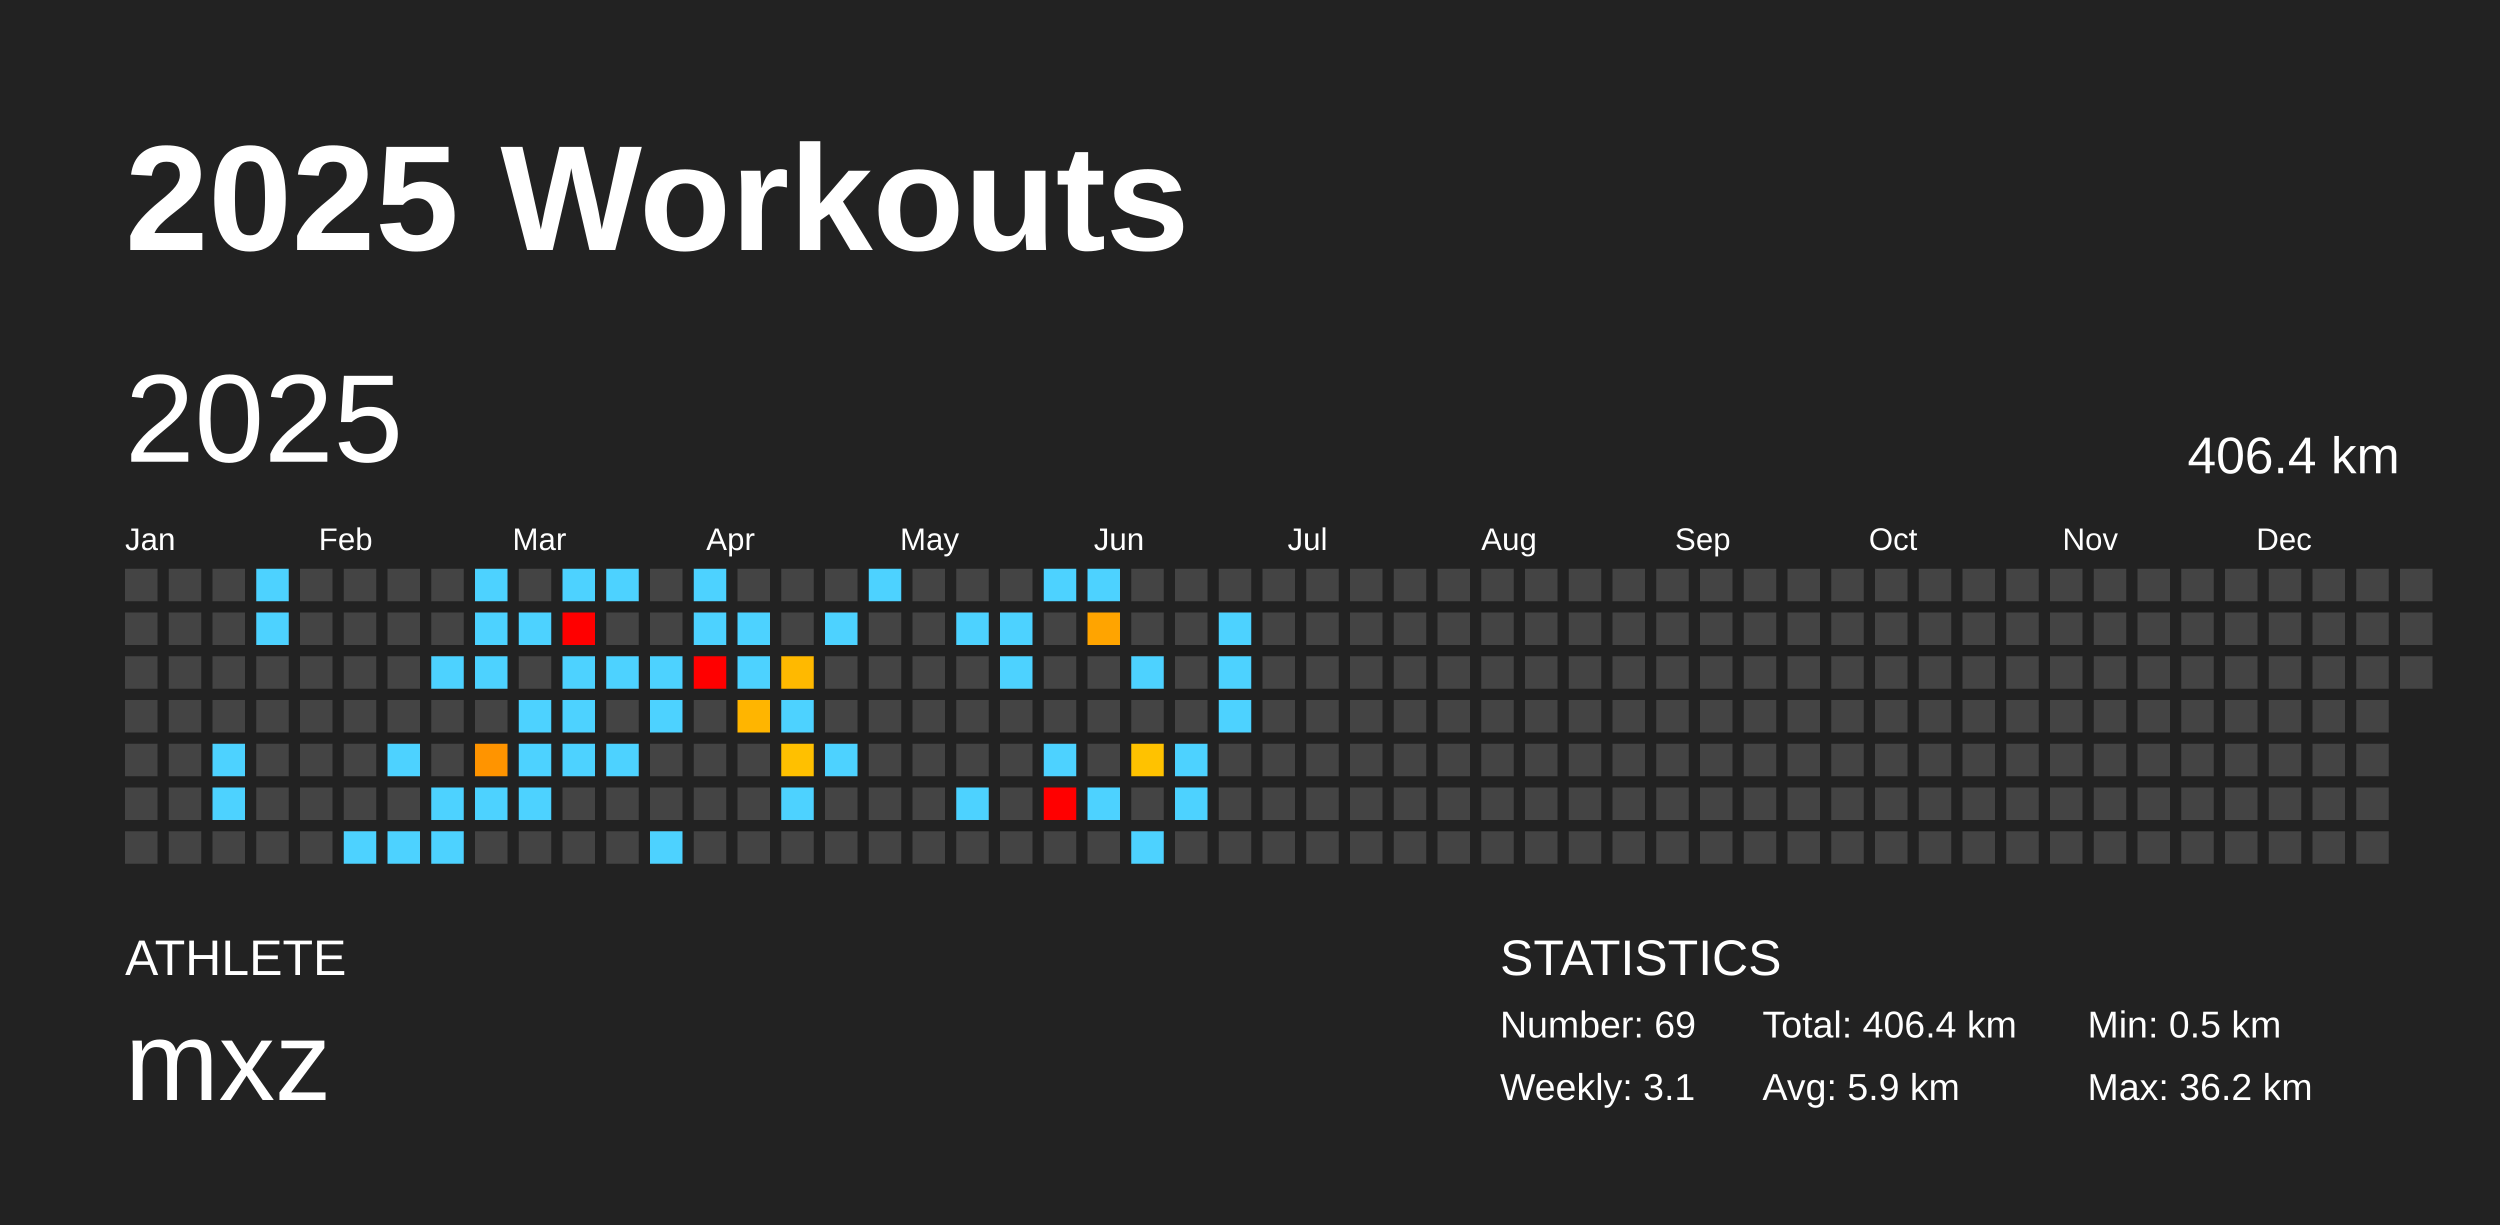
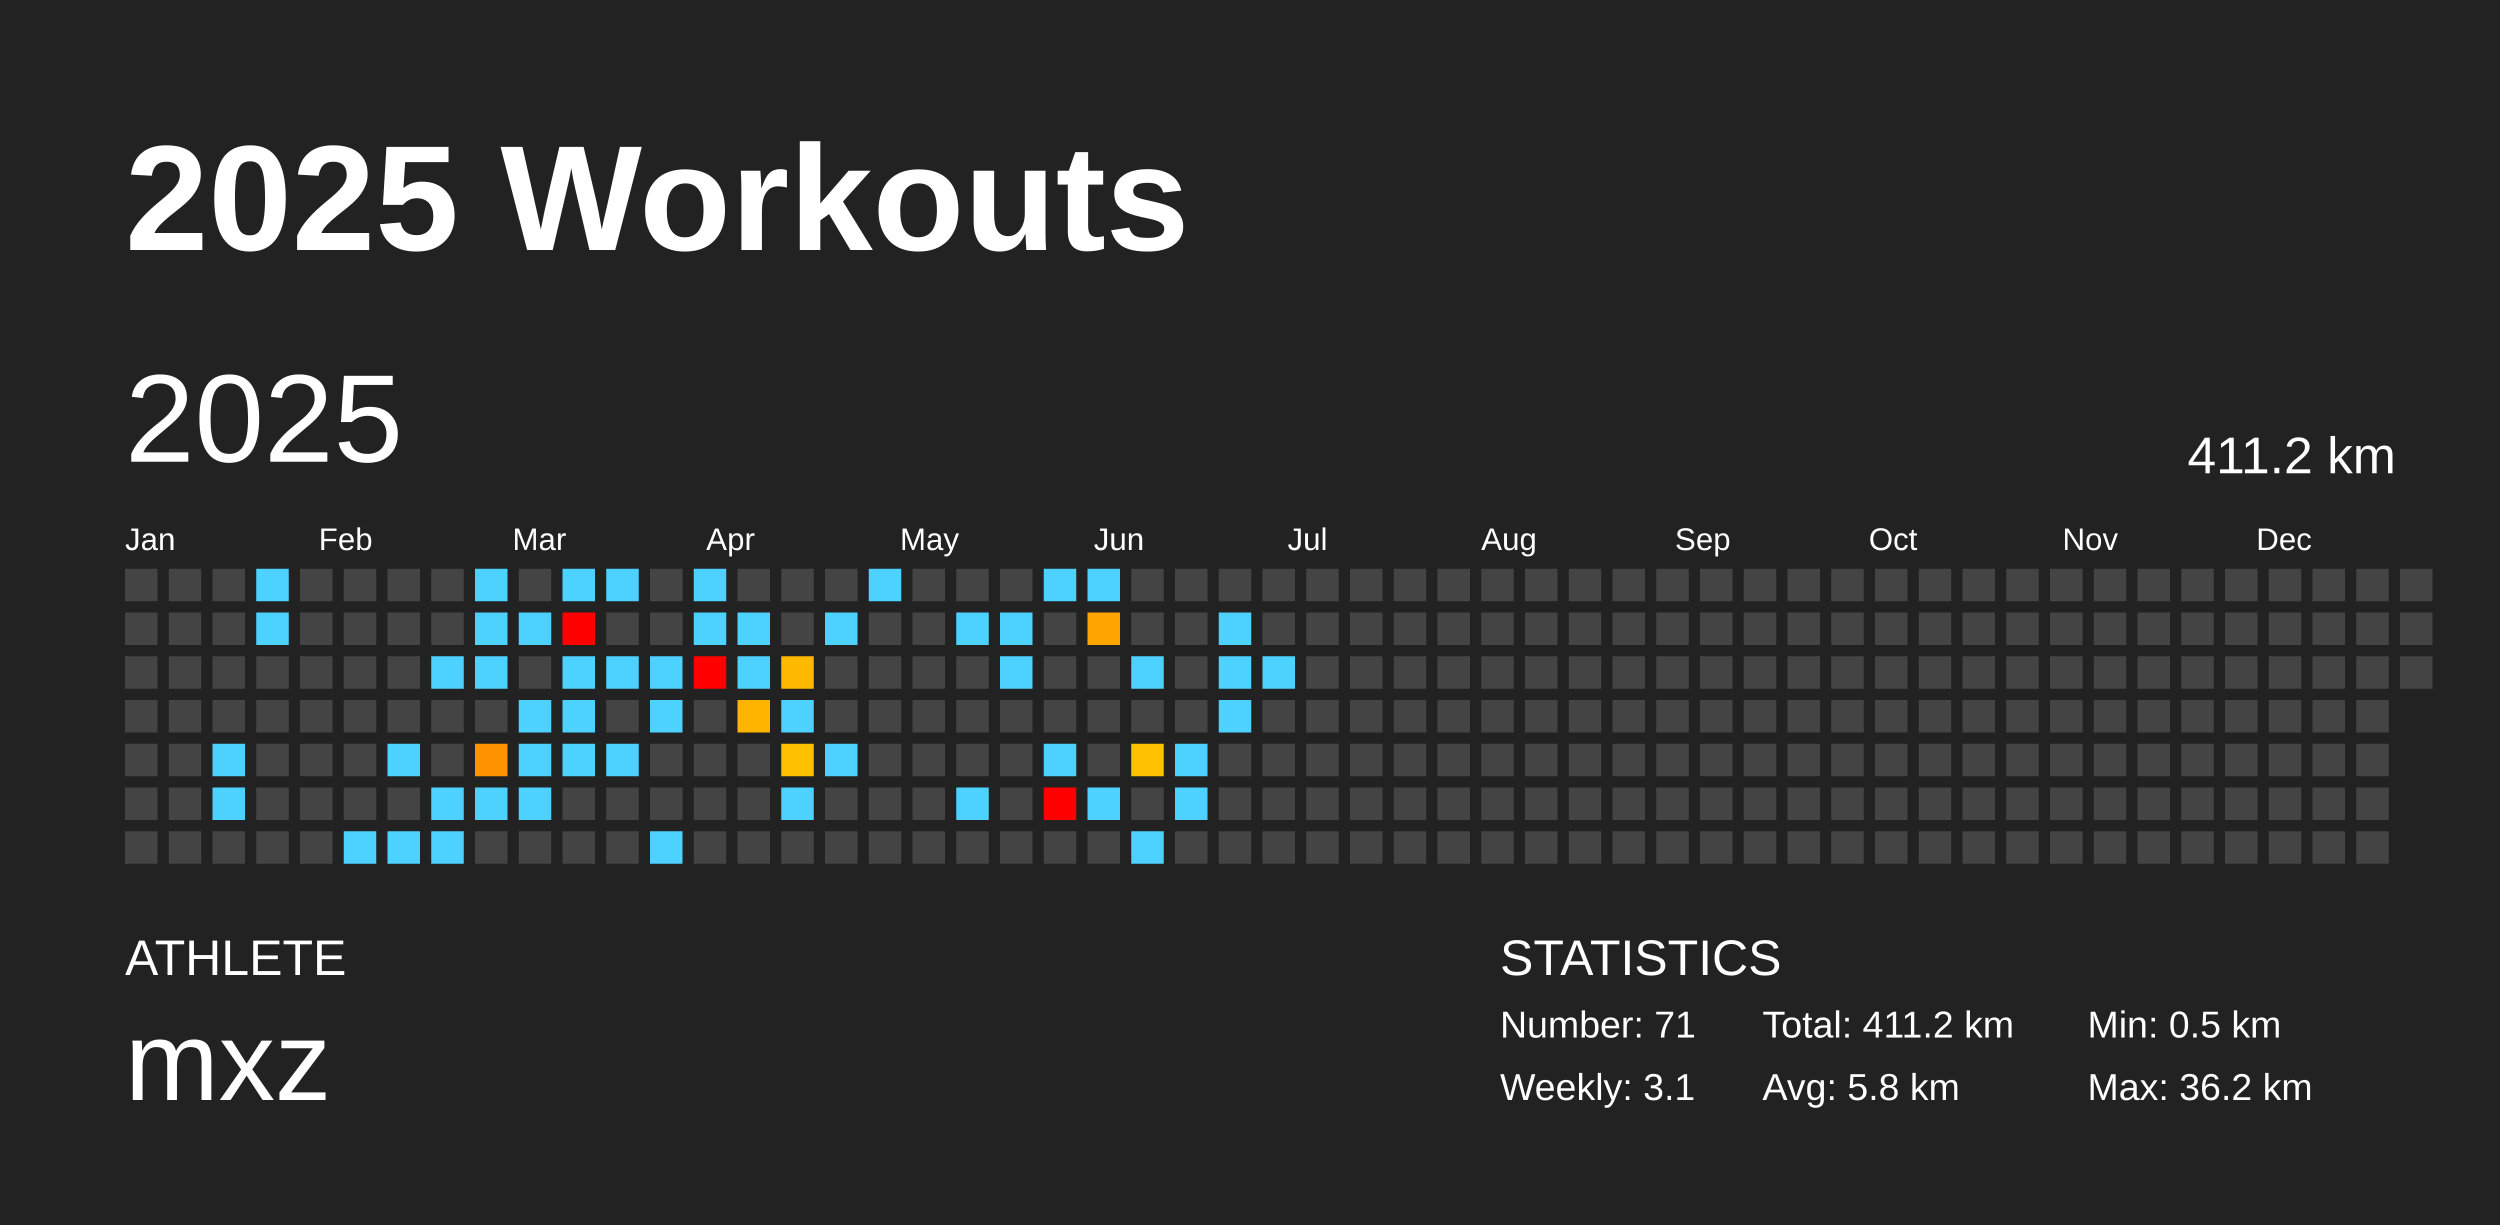
<svg xmlns="http://www.w3.org/2000/svg" baseProfile="full" height="98mm" version="1.1" viewBox="0,0,200,98" width="200mm">
  <defs />
  <rect fill="#222222" height="98" width="200" x="0" y="0" />
  <text fill="#FFFFFF" style="font-size:12px; font-family:Arial; font-weight:bold;" x="10" y="20">2025 Workouts</text>
  <text fill="#FFFFFF" style="font-size:4px; font-family:Arial" x="10" y="78">ATHLETE</text>
  <text fill="#FFFFFF" style="font-size:9px; font-family:Arial" x="10" y="88">mxz</text>
  <text fill="#FFFFFF" style="font-size:4px; font-family:Arial" x="120" y="78">STATISTICS</text>
-   <text fill="#FFFFFF" style="font-size:3px; font-family:Arial" x="120" y="83">Number: 69</text>
+   <text fill="#FFFFFF" style="font-size:3px; font-family:Arial" x="120" y="83">Number: 71</text>
  <text fill="#FFFFFF" style="font-size:3px; font-family:Arial" x="120" y="88">Weekly: 3.1</text>
-   <text fill="#FFFFFF" style="font-size:3px; font-family:Arial" x="141" y="83">Total: 406.4 km</text>
-   <text fill="#FFFFFF" style="font-size:3px; font-family:Arial" x="141" y="88">Avg: 5.9 km</text>
+   <text fill="#FFFFFF" style="font-size:3px; font-family:Arial" x="141" y="83">Total: 411.2 km</text>
+   <text fill="#FFFFFF" style="font-size:3px; font-family:Arial" x="141" y="88">Avg: 5.8 km</text>
  <text fill="#FFFFFF" style="font-size:3px; font-family:Arial" x="167" y="83">Min: 0.5 km</text>
  <text fill="#FFFFFF" style="font-size:3px; font-family:Arial" x="167" y="88">Max: 36.2 km</text>
  <text dominant-baseline="hanging" fill="#FFFFFF" style="font-size:10.0px; font-family:Arial;" x="10" y="30">2025</text>
-   <text dominant-baseline="hanging" fill="#FFFFFF" style="font-size:4.125px; font-family:Arial;" x="175" y="35">406.4 km</text>
+   <text dominant-baseline="hanging" fill="#FFFFFF" style="font-size:4.125px; font-family:Arial;" x="175" y="35">411.2 km</text>
  <text fill="#FFFFFF" style="font-size:2.5px; font-family:Arial" x="10.0" y="44">Jan</text>
  <text fill="#FFFFFF" style="font-size:2.5px; font-family:Arial" x="25.5" y="44">Feb</text>
  <text fill="#FFFFFF" style="font-size:2.5px; font-family:Arial" x="41.0" y="44">Mar</text>
  <text fill="#FFFFFF" style="font-size:2.5px; font-family:Arial" x="56.5" y="44">Apr</text>
  <text fill="#FFFFFF" style="font-size:2.5px; font-family:Arial" x="72.0" y="44">May</text>
  <text fill="#FFFFFF" style="font-size:2.5px; font-family:Arial" x="87.5" y="44">Jun</text>
  <text fill="#FFFFFF" style="font-size:2.5px; font-family:Arial" x="103.0" y="44">Jul</text>
  <text fill="#FFFFFF" style="font-size:2.5px; font-family:Arial" x="118.5" y="44">Aug</text>
  <text fill="#FFFFFF" style="font-size:2.5px; font-family:Arial" x="134.0" y="44">Sep</text>
  <text fill="#FFFFFF" style="font-size:2.5px; font-family:Arial" x="149.5" y="44">Oct</text>
  <text fill="#FFFFFF" style="font-size:2.5px; font-family:Arial" x="165.0" y="44">Nov</text>
  <text fill="#FFFFFF" style="font-size:2.5px; font-family:Arial" x="180.5" y="44">Dec</text>
  <rect fill="#444444" height="2.6" width="2.6" x="10.0" y="45.5" />
  <rect fill="#444444" height="2.6" width="2.6" x="10.0" y="49.0" />
  <rect fill="#444444" height="2.6" width="2.6" x="10.0" y="52.5" />
  <rect fill="#444444" height="2.6" width="2.6" x="10.0" y="56.0" />
  <rect fill="#444444" height="2.6" width="2.6" x="10.0" y="59.5" />
  <rect fill="#444444" height="2.6" width="2.6" x="10.0" y="63.0" />
  <rect fill="#444444" height="2.6" width="2.6" x="10.0" y="66.5" />
  <rect fill="#444444" height="2.6" width="2.6" x="13.5" y="45.5" />
  <rect fill="#444444" height="2.6" width="2.6" x="13.5" y="49.0" />
  <rect fill="#444444" height="2.6" width="2.6" x="13.5" y="52.5" />
  <rect fill="#444444" height="2.6" width="2.6" x="13.5" y="56.0" />
  <rect fill="#444444" height="2.6" width="2.6" x="13.5" y="59.5" />
  <rect fill="#444444" height="2.6" width="2.6" x="13.5" y="63.0" />
  <rect fill="#444444" height="2.6" width="2.6" x="13.5" y="66.5" />
  <rect fill="#444444" height="2.6" width="2.6" x="17.0" y="45.5" />
  <rect fill="#444444" height="2.6" width="2.6" x="17.0" y="49.0" />
  <rect fill="#444444" height="2.6" width="2.6" x="17.0" y="52.5" />
  <rect fill="#444444" height="2.6" width="2.6" x="17.0" y="56.0" />
  <rect fill="#4dd2ff" height="2.6" width="2.6" x="17.0" y="59.5" />
  <rect fill="#4dd2ff" height="2.6" width="2.6" x="17.0" y="63.0" />
  <rect fill="#444444" height="2.6" width="2.6" x="17.0" y="66.5" />
  <rect fill="#4dd2ff" height="2.6" width="2.6" x="20.5" y="45.5" />
  <rect fill="#4dd2ff" height="2.6" width="2.6" x="20.5" y="49.0" />
  <rect fill="#444444" height="2.6" width="2.6" x="20.5" y="52.5" />
  <rect fill="#444444" height="2.6" width="2.6" x="20.5" y="56.0" />
  <rect fill="#444444" height="2.6" width="2.6" x="20.5" y="59.5" />
  <rect fill="#444444" height="2.6" width="2.6" x="20.5" y="63.0" />
  <rect fill="#444444" height="2.6" width="2.6" x="20.5" y="66.5" />
  <rect fill="#444444" height="2.6" width="2.6" x="24.0" y="45.5" />
  <rect fill="#444444" height="2.6" width="2.6" x="24.0" y="49.0" />
  <rect fill="#444444" height="2.6" width="2.6" x="24.0" y="52.5" />
  <rect fill="#444444" height="2.6" width="2.6" x="24.0" y="56.0" />
  <rect fill="#444444" height="2.6" width="2.6" x="24.0" y="59.5" />
  <rect fill="#444444" height="2.6" width="2.6" x="24.0" y="63.0" />
  <rect fill="#444444" height="2.6" width="2.6" x="24.0" y="66.5" />
  <rect fill="#444444" height="2.6" width="2.6" x="27.5" y="45.5" />
  <rect fill="#444444" height="2.6" width="2.6" x="27.5" y="49.0" />
  <rect fill="#444444" height="2.6" width="2.6" x="27.5" y="52.5" />
  <rect fill="#444444" height="2.6" width="2.6" x="27.5" y="56.0" />
  <rect fill="#444444" height="2.6" width="2.6" x="27.5" y="59.5" />
  <rect fill="#444444" height="2.6" width="2.6" x="27.5" y="63.0" />
  <rect fill="#4dd2ff" height="2.6" width="2.6" x="27.5" y="66.5" />
  <rect fill="#444444" height="2.6" width="2.6" x="31.0" y="45.5" />
  <rect fill="#444444" height="2.6" width="2.6" x="31.0" y="49.0" />
  <rect fill="#444444" height="2.6" width="2.6" x="31.0" y="52.5" />
  <rect fill="#444444" height="2.6" width="2.6" x="31.0" y="56.0" />
  <rect fill="#4dd2ff" height="2.6" width="2.6" x="31.0" y="59.5" />
  <rect fill="#444444" height="2.6" width="2.6" x="31.0" y="63.0" />
  <rect fill="#4dd2ff" height="2.6" width="2.6" x="31.0" y="66.5" />
  <rect fill="#444444" height="2.6" width="2.6" x="34.5" y="45.5" />
  <rect fill="#444444" height="2.6" width="2.6" x="34.5" y="49.0" />
  <rect fill="#4dd2ff" height="2.6" width="2.6" x="34.5" y="52.5" />
  <rect fill="#444444" height="2.6" width="2.6" x="34.5" y="56.0" />
  <rect fill="#444444" height="2.6" width="2.6" x="34.5" y="59.5" />
  <rect fill="#4dd2ff" height="2.6" width="2.6" x="34.5" y="63.0" />
  <rect fill="#4dd2ff" height="2.6" width="2.6" x="34.5" y="66.5" />
  <rect fill="#4dd2ff" height="2.6" width="2.6" x="38.0" y="45.5" />
  <rect fill="#4dd2ff" height="2.6" width="2.6" x="38.0" y="49.0" />
  <rect fill="#4dd2ff" height="2.6" width="2.6" x="38.0" y="52.5" />
  <rect fill="#444444" height="2.6" width="2.6" x="38.0" y="56.0" />
  <rect fill="#ff9400" height="2.6" width="2.6" x="38.0" y="59.5" />
  <rect fill="#4dd2ff" height="2.6" width="2.6" x="38.0" y="63.0" />
  <rect fill="#444444" height="2.6" width="2.6" x="38.0" y="66.5" />
  <rect fill="#444444" height="2.6" width="2.6" x="41.5" y="45.5" />
  <rect fill="#4dd2ff" height="2.6" width="2.6" x="41.5" y="49.0" />
  <rect fill="#444444" height="2.6" width="2.6" x="41.5" y="52.5" />
  <rect fill="#4dd2ff" height="2.6" width="2.6" x="41.5" y="56.0" />
  <rect fill="#4dd2ff" height="2.6" width="2.6" x="41.5" y="59.5" />
  <rect fill="#4dd2ff" height="2.6" width="2.6" x="41.5" y="63.0" />
  <rect fill="#444444" height="2.6" width="2.6" x="41.5" y="66.5" />
  <rect fill="#4dd2ff" height="2.6" width="2.6" x="45.0" y="45.5" />
  <rect fill="red" height="2.6" width="2.6" x="45.0" y="49.0" />
  <rect fill="#4dd2ff" height="2.6" width="2.6" x="45.0" y="52.5" />
  <rect fill="#4dd2ff" height="2.6" width="2.6" x="45.0" y="56.0" />
  <rect fill="#4dd2ff" height="2.6" width="2.6" x="45.0" y="59.5" />
  <rect fill="#444444" height="2.6" width="2.6" x="45.0" y="63.0" />
  <rect fill="#444444" height="2.6" width="2.6" x="45.0" y="66.5" />
  <rect fill="#4dd2ff" height="2.6" width="2.6" x="48.5" y="45.5" />
  <rect fill="#444444" height="2.6" width="2.6" x="48.5" y="49.0" />
  <rect fill="#4dd2ff" height="2.6" width="2.6" x="48.5" y="52.5" />
  <rect fill="#444444" height="2.6" width="2.6" x="48.5" y="56.0" />
  <rect fill="#4dd2ff" height="2.6" width="2.6" x="48.5" y="59.5" />
  <rect fill="#444444" height="2.6" width="2.6" x="48.5" y="63.0" />
  <rect fill="#444444" height="2.6" width="2.6" x="48.5" y="66.5" />
  <rect fill="#444444" height="2.6" width="2.6" x="52.0" y="45.5" />
  <rect fill="#444444" height="2.6" width="2.6" x="52.0" y="49.0" />
  <rect fill="#4dd2ff" height="2.6" width="2.6" x="52.0" y="52.5" />
  <rect fill="#4dd2ff" height="2.6" width="2.6" x="52.0" y="56.0" />
  <rect fill="#444444" height="2.6" width="2.6" x="52.0" y="59.5" />
  <rect fill="#444444" height="2.6" width="2.6" x="52.0" y="63.0" />
  <rect fill="#4dd2ff" height="2.6" width="2.6" x="52.0" y="66.5" />
  <rect fill="#4dd2ff" height="2.6" width="2.6" x="55.5" y="45.5" />
  <rect fill="#4dd2ff" height="2.6" width="2.6" x="55.5" y="49.0" />
  <rect fill="red" height="2.6" width="2.6" x="55.5" y="52.5" />
  <rect fill="#444444" height="2.6" width="2.6" x="55.5" y="56.0" />
  <rect fill="#444444" height="2.6" width="2.6" x="55.5" y="59.5" />
  <rect fill="#444444" height="2.6" width="2.6" x="55.5" y="63.0" />
  <rect fill="#444444" height="2.6" width="2.6" x="55.5" y="66.5" />
  <rect fill="#444444" height="2.6" width="2.6" x="59.0" y="45.5" />
  <rect fill="#4dd2ff" height="2.6" width="2.6" x="59.0" y="49.0" />
  <rect fill="#4dd2ff" height="2.6" width="2.6" x="59.0" y="52.5" />
  <rect fill="#ffb500" height="2.6" width="2.6" x="59.0" y="56.0" />
  <rect fill="#444444" height="2.6" width="2.6" x="59.0" y="59.5" />
  <rect fill="#444444" height="2.6" width="2.6" x="59.0" y="63.0" />
  <rect fill="#444444" height="2.6" width="2.6" x="59.0" y="66.5" />
  <rect fill="#444444" height="2.6" width="2.6" x="62.5" y="45.5" />
  <rect fill="#444444" height="2.6" width="2.6" x="62.5" y="49.0" />
  <rect fill="#ffb900" height="2.6" width="2.6" x="62.5" y="52.5" />
  <rect fill="#4dd2ff" height="2.6" width="2.6" x="62.5" y="56.0" />
  <rect fill="#ffc000" height="2.6" width="2.6" x="62.5" y="59.5" />
  <rect fill="#4dd2ff" height="2.6" width="2.6" x="62.5" y="63.0" />
  <rect fill="#444444" height="2.6" width="2.6" x="62.5" y="66.5" />
  <rect fill="#444444" height="2.6" width="2.6" x="66.0" y="45.5" />
  <rect fill="#4dd2ff" height="2.6" width="2.6" x="66.0" y="49.0" />
  <rect fill="#444444" height="2.6" width="2.6" x="66.0" y="52.5" />
  <rect fill="#444444" height="2.6" width="2.6" x="66.0" y="56.0" />
  <rect fill="#4dd2ff" height="2.6" width="2.6" x="66.0" y="59.5" />
  <rect fill="#444444" height="2.6" width="2.6" x="66.0" y="63.0" />
  <rect fill="#444444" height="2.6" width="2.6" x="66.0" y="66.5" />
  <rect fill="#4dd2ff" height="2.6" width="2.6" x="69.5" y="45.5" />
  <rect fill="#444444" height="2.6" width="2.6" x="69.5" y="49.0" />
  <rect fill="#444444" height="2.6" width="2.6" x="69.5" y="52.5" />
  <rect fill="#444444" height="2.6" width="2.6" x="69.5" y="56.0" />
  <rect fill="#444444" height="2.6" width="2.6" x="69.5" y="59.5" />
  <rect fill="#444444" height="2.6" width="2.6" x="69.5" y="63.0" />
  <rect fill="#444444" height="2.6" width="2.6" x="69.5" y="66.5" />
  <rect fill="#444444" height="2.6" width="2.6" x="73.0" y="45.5" />
  <rect fill="#444444" height="2.6" width="2.6" x="73.0" y="49.0" />
  <rect fill="#444444" height="2.6" width="2.6" x="73.0" y="52.5" />
  <rect fill="#444444" height="2.6" width="2.6" x="73.0" y="56.0" />
  <rect fill="#444444" height="2.6" width="2.6" x="73.0" y="59.5" />
  <rect fill="#444444" height="2.6" width="2.6" x="73.0" y="63.0" />
  <rect fill="#444444" height="2.6" width="2.6" x="73.0" y="66.5" />
  <rect fill="#444444" height="2.6" width="2.6" x="76.5" y="45.5" />
  <rect fill="#4dd2ff" height="2.6" width="2.6" x="76.5" y="49.0" />
  <rect fill="#444444" height="2.6" width="2.6" x="76.5" y="52.5" />
  <rect fill="#444444" height="2.6" width="2.6" x="76.5" y="56.0" />
  <rect fill="#444444" height="2.6" width="2.6" x="76.5" y="59.5" />
  <rect fill="#4dd2ff" height="2.6" width="2.6" x="76.5" y="63.0" />
  <rect fill="#444444" height="2.6" width="2.6" x="76.5" y="66.5" />
  <rect fill="#444444" height="2.6" width="2.6" x="80.0" y="45.5" />
  <rect fill="#4dd2ff" height="2.6" width="2.6" x="80.0" y="49.0" />
  <rect fill="#4dd2ff" height="2.6" width="2.6" x="80.0" y="52.5" />
  <rect fill="#444444" height="2.6" width="2.6" x="80.0" y="56.0" />
  <rect fill="#444444" height="2.6" width="2.6" x="80.0" y="59.5" />
  <rect fill="#444444" height="2.6" width="2.6" x="80.0" y="63.0" />
  <rect fill="#444444" height="2.6" width="2.6" x="80.0" y="66.5" />
  <rect fill="#4dd2ff" height="2.6" width="2.6" x="83.5" y="45.5" />
  <rect fill="#444444" height="2.6" width="2.6" x="83.5" y="49.0" />
  <rect fill="#444444" height="2.6" width="2.6" x="83.5" y="52.5" />
  <rect fill="#444444" height="2.6" width="2.6" x="83.5" y="56.0" />
  <rect fill="#4dd2ff" height="2.6" width="2.6" x="83.5" y="59.5" />
  <rect fill="red" height="2.6" width="2.6" x="83.5" y="63.0" />
  <rect fill="#444444" height="2.6" width="2.6" x="83.5" y="66.5" />
  <rect fill="#4dd2ff" height="2.6" width="2.6" x="87.0" y="45.5" />
  <rect fill="#ffa400" height="2.6" width="2.6" x="87.0" y="49.0" />
  <rect fill="#444444" height="2.6" width="2.6" x="87.0" y="52.5" />
  <rect fill="#444444" height="2.6" width="2.6" x="87.0" y="56.0" />
  <rect fill="#444444" height="2.6" width="2.6" x="87.0" y="59.5" />
  <rect fill="#4dd2ff" height="2.6" width="2.6" x="87.0" y="63.0" />
  <rect fill="#444444" height="2.6" width="2.6" x="87.0" y="66.5" />
  <rect fill="#444444" height="2.6" width="2.6" x="90.5" y="45.5" />
  <rect fill="#444444" height="2.6" width="2.6" x="90.5" y="49.0" />
  <rect fill="#4dd2ff" height="2.6" width="2.6" x="90.5" y="52.5" />
  <rect fill="#444444" height="2.6" width="2.6" x="90.5" y="56.0" />
  <rect fill="#ffc200" height="2.6" width="2.6" x="90.5" y="59.5" />
  <rect fill="#444444" height="2.6" width="2.6" x="90.5" y="63.0" />
  <rect fill="#4dd2ff" height="2.6" width="2.6" x="90.5" y="66.5" />
  <rect fill="#444444" height="2.6" width="2.6" x="94.0" y="45.5" />
  <rect fill="#444444" height="2.6" width="2.6" x="94.0" y="49.0" />
  <rect fill="#444444" height="2.6" width="2.6" x="94.0" y="52.5" />
  <rect fill="#444444" height="2.6" width="2.6" x="94.0" y="56.0" />
  <rect fill="#4dd2ff" height="2.6" width="2.6" x="94.0" y="59.5" />
  <rect fill="#4dd2ff" height="2.6" width="2.6" x="94.0" y="63.0" />
  <rect fill="#444444" height="2.6" width="2.6" x="94.0" y="66.5" />
  <rect fill="#444444" height="2.6" width="2.6" x="97.5" y="45.5" />
  <rect fill="#4dd2ff" height="2.6" width="2.6" x="97.5" y="49.0" />
  <rect fill="#4dd2ff" height="2.6" width="2.6" x="97.5" y="52.5" />
  <rect fill="#4dd2ff" height="2.6" width="2.6" x="97.5" y="56.0" />
  <rect fill="#444444" height="2.6" width="2.6" x="97.5" y="59.5" />
  <rect fill="#444444" height="2.6" width="2.6" x="97.5" y="63.0" />
  <rect fill="#444444" height="2.6" width="2.6" x="97.5" y="66.5" />
  <rect fill="#444444" height="2.6" width="2.6" x="101.0" y="45.5" />
  <rect fill="#444444" height="2.6" width="2.6" x="101.0" y="49.0" />
-   <rect fill="#444444" height="2.6" width="2.6" x="101.0" y="52.5" />
+   <rect fill="#4dd2ff" height="2.6" width="2.6" x="101.0" y="52.5" />
  <rect fill="#444444" height="2.6" width="2.6" x="101.0" y="56.0" />
  <rect fill="#444444" height="2.6" width="2.6" x="101.0" y="59.5" />
  <rect fill="#444444" height="2.6" width="2.6" x="101.0" y="63.0" />
  <rect fill="#444444" height="2.6" width="2.6" x="101.0" y="66.5" />
  <rect fill="#444444" height="2.6" width="2.6" x="104.5" y="45.5" />
  <rect fill="#444444" height="2.6" width="2.6" x="104.5" y="49.0" />
  <rect fill="#444444" height="2.6" width="2.6" x="104.5" y="52.5" />
  <rect fill="#444444" height="2.6" width="2.6" x="104.5" y="56.0" />
  <rect fill="#444444" height="2.6" width="2.6" x="104.5" y="59.5" />
  <rect fill="#444444" height="2.6" width="2.6" x="104.5" y="63.0" />
  <rect fill="#444444" height="2.6" width="2.6" x="104.5" y="66.5" />
  <rect fill="#444444" height="2.6" width="2.6" x="108.0" y="45.5" />
  <rect fill="#444444" height="2.6" width="2.6" x="108.0" y="49.0" />
  <rect fill="#444444" height="2.6" width="2.6" x="108.0" y="52.5" />
  <rect fill="#444444" height="2.6" width="2.6" x="108.0" y="56.0" />
  <rect fill="#444444" height="2.6" width="2.6" x="108.0" y="59.5" />
  <rect fill="#444444" height="2.6" width="2.6" x="108.0" y="63.0" />
  <rect fill="#444444" height="2.6" width="2.6" x="108.0" y="66.5" />
  <rect fill="#444444" height="2.6" width="2.6" x="111.5" y="45.5" />
  <rect fill="#444444" height="2.6" width="2.6" x="111.5" y="49.0" />
  <rect fill="#444444" height="2.6" width="2.6" x="111.5" y="52.5" />
  <rect fill="#444444" height="2.6" width="2.6" x="111.5" y="56.0" />
  <rect fill="#444444" height="2.6" width="2.6" x="111.5" y="59.5" />
  <rect fill="#444444" height="2.6" width="2.6" x="111.5" y="63.0" />
  <rect fill="#444444" height="2.6" width="2.6" x="111.5" y="66.5" />
  <rect fill="#444444" height="2.6" width="2.6" x="115.0" y="45.5" />
  <rect fill="#444444" height="2.6" width="2.6" x="115.0" y="49.0" />
  <rect fill="#444444" height="2.6" width="2.6" x="115.0" y="52.5" />
  <rect fill="#444444" height="2.6" width="2.6" x="115.0" y="56.0" />
  <rect fill="#444444" height="2.6" width="2.6" x="115.0" y="59.5" />
  <rect fill="#444444" height="2.6" width="2.6" x="115.0" y="63.0" />
  <rect fill="#444444" height="2.6" width="2.6" x="115.0" y="66.5" />
  <rect fill="#444444" height="2.6" width="2.6" x="118.5" y="45.5" />
  <rect fill="#444444" height="2.6" width="2.6" x="118.5" y="49.0" />
  <rect fill="#444444" height="2.6" width="2.6" x="118.5" y="52.5" />
  <rect fill="#444444" height="2.6" width="2.6" x="118.5" y="56.0" />
  <rect fill="#444444" height="2.6" width="2.6" x="118.5" y="59.5" />
  <rect fill="#444444" height="2.6" width="2.6" x="118.5" y="63.0" />
  <rect fill="#444444" height="2.6" width="2.6" x="118.5" y="66.5" />
  <rect fill="#444444" height="2.6" width="2.6" x="122.0" y="45.5" />
  <rect fill="#444444" height="2.6" width="2.6" x="122.0" y="49.0" />
  <rect fill="#444444" height="2.6" width="2.6" x="122.0" y="52.5" />
  <rect fill="#444444" height="2.6" width="2.6" x="122.0" y="56.0" />
  <rect fill="#444444" height="2.6" width="2.6" x="122.0" y="59.5" />
  <rect fill="#444444" height="2.6" width="2.6" x="122.0" y="63.0" />
  <rect fill="#444444" height="2.6" width="2.6" x="122.0" y="66.5" />
  <rect fill="#444444" height="2.6" width="2.6" x="125.5" y="45.5" />
  <rect fill="#444444" height="2.6" width="2.6" x="125.5" y="49.0" />
  <rect fill="#444444" height="2.6" width="2.6" x="125.5" y="52.5" />
  <rect fill="#444444" height="2.6" width="2.6" x="125.5" y="56.0" />
  <rect fill="#444444" height="2.6" width="2.6" x="125.5" y="59.5" />
  <rect fill="#444444" height="2.6" width="2.6" x="125.5" y="63.0" />
  <rect fill="#444444" height="2.6" width="2.6" x="125.5" y="66.5" />
  <rect fill="#444444" height="2.6" width="2.6" x="129.0" y="45.5" />
  <rect fill="#444444" height="2.6" width="2.6" x="129.0" y="49.0" />
  <rect fill="#444444" height="2.6" width="2.6" x="129.0" y="52.5" />
  <rect fill="#444444" height="2.6" width="2.6" x="129.0" y="56.0" />
  <rect fill="#444444" height="2.6" width="2.6" x="129.0" y="59.5" />
  <rect fill="#444444" height="2.6" width="2.6" x="129.0" y="63.0" />
  <rect fill="#444444" height="2.6" width="2.6" x="129.0" y="66.5" />
  <rect fill="#444444" height="2.6" width="2.6" x="132.5" y="45.5" />
  <rect fill="#444444" height="2.6" width="2.6" x="132.5" y="49.0" />
  <rect fill="#444444" height="2.6" width="2.6" x="132.5" y="52.5" />
  <rect fill="#444444" height="2.6" width="2.6" x="132.5" y="56.0" />
  <rect fill="#444444" height="2.6" width="2.6" x="132.5" y="59.5" />
  <rect fill="#444444" height="2.6" width="2.6" x="132.5" y="63.0" />
  <rect fill="#444444" height="2.6" width="2.6" x="132.5" y="66.5" />
  <rect fill="#444444" height="2.6" width="2.6" x="136.0" y="45.5" />
  <rect fill="#444444" height="2.6" width="2.6" x="136.0" y="49.0" />
  <rect fill="#444444" height="2.6" width="2.6" x="136.0" y="52.5" />
  <rect fill="#444444" height="2.6" width="2.6" x="136.0" y="56.0" />
  <rect fill="#444444" height="2.6" width="2.6" x="136.0" y="59.5" />
  <rect fill="#444444" height="2.6" width="2.6" x="136.0" y="63.0" />
  <rect fill="#444444" height="2.6" width="2.6" x="136.0" y="66.5" />
  <rect fill="#444444" height="2.6" width="2.6" x="139.5" y="45.5" />
  <rect fill="#444444" height="2.6" width="2.6" x="139.5" y="49.0" />
  <rect fill="#444444" height="2.6" width="2.6" x="139.5" y="52.5" />
  <rect fill="#444444" height="2.6" width="2.6" x="139.5" y="56.0" />
  <rect fill="#444444" height="2.6" width="2.6" x="139.5" y="59.5" />
  <rect fill="#444444" height="2.6" width="2.6" x="139.5" y="63.0" />
  <rect fill="#444444" height="2.6" width="2.6" x="139.5" y="66.5" />
  <rect fill="#444444" height="2.6" width="2.6" x="143.0" y="45.5" />
  <rect fill="#444444" height="2.6" width="2.6" x="143.0" y="49.0" />
  <rect fill="#444444" height="2.6" width="2.6" x="143.0" y="52.5" />
  <rect fill="#444444" height="2.6" width="2.6" x="143.0" y="56.0" />
  <rect fill="#444444" height="2.6" width="2.6" x="143.0" y="59.5" />
  <rect fill="#444444" height="2.6" width="2.6" x="143.0" y="63.0" />
  <rect fill="#444444" height="2.6" width="2.6" x="143.0" y="66.5" />
  <rect fill="#444444" height="2.6" width="2.6" x="146.5" y="45.5" />
  <rect fill="#444444" height="2.6" width="2.6" x="146.5" y="49.0" />
  <rect fill="#444444" height="2.6" width="2.6" x="146.5" y="52.5" />
  <rect fill="#444444" height="2.6" width="2.6" x="146.5" y="56.0" />
  <rect fill="#444444" height="2.6" width="2.6" x="146.5" y="59.5" />
  <rect fill="#444444" height="2.6" width="2.6" x="146.5" y="63.0" />
  <rect fill="#444444" height="2.6" width="2.6" x="146.5" y="66.5" />
  <rect fill="#444444" height="2.6" width="2.6" x="150.0" y="45.5" />
  <rect fill="#444444" height="2.6" width="2.6" x="150.0" y="49.0" />
  <rect fill="#444444" height="2.6" width="2.6" x="150.0" y="52.5" />
  <rect fill="#444444" height="2.6" width="2.6" x="150.0" y="56.0" />
  <rect fill="#444444" height="2.6" width="2.6" x="150.0" y="59.5" />
  <rect fill="#444444" height="2.6" width="2.6" x="150.0" y="63.0" />
  <rect fill="#444444" height="2.6" width="2.6" x="150.0" y="66.5" />
  <rect fill="#444444" height="2.6" width="2.6" x="153.5" y="45.5" />
  <rect fill="#444444" height="2.6" width="2.6" x="153.5" y="49.0" />
  <rect fill="#444444" height="2.6" width="2.6" x="153.5" y="52.5" />
  <rect fill="#444444" height="2.6" width="2.6" x="153.5" y="56.0" />
  <rect fill="#444444" height="2.6" width="2.6" x="153.5" y="59.5" />
  <rect fill="#444444" height="2.6" width="2.6" x="153.5" y="63.0" />
  <rect fill="#444444" height="2.6" width="2.6" x="153.5" y="66.5" />
  <rect fill="#444444" height="2.6" width="2.6" x="157.0" y="45.5" />
  <rect fill="#444444" height="2.6" width="2.6" x="157.0" y="49.0" />
  <rect fill="#444444" height="2.6" width="2.6" x="157.0" y="52.5" />
  <rect fill="#444444" height="2.6" width="2.6" x="157.0" y="56.0" />
  <rect fill="#444444" height="2.6" width="2.6" x="157.0" y="59.5" />
  <rect fill="#444444" height="2.6" width="2.6" x="157.0" y="63.0" />
  <rect fill="#444444" height="2.6" width="2.6" x="157.0" y="66.5" />
  <rect fill="#444444" height="2.6" width="2.6" x="160.5" y="45.5" />
  <rect fill="#444444" height="2.6" width="2.6" x="160.5" y="49.0" />
  <rect fill="#444444" height="2.6" width="2.6" x="160.5" y="52.5" />
  <rect fill="#444444" height="2.6" width="2.6" x="160.5" y="56.0" />
  <rect fill="#444444" height="2.6" width="2.6" x="160.5" y="59.5" />
  <rect fill="#444444" height="2.6" width="2.6" x="160.5" y="63.0" />
  <rect fill="#444444" height="2.6" width="2.6" x="160.5" y="66.5" />
  <rect fill="#444444" height="2.6" width="2.6" x="164.0" y="45.5" />
  <rect fill="#444444" height="2.6" width="2.6" x="164.0" y="49.0" />
  <rect fill="#444444" height="2.6" width="2.6" x="164.0" y="52.5" />
  <rect fill="#444444" height="2.6" width="2.6" x="164.0" y="56.0" />
  <rect fill="#444444" height="2.6" width="2.6" x="164.0" y="59.5" />
  <rect fill="#444444" height="2.6" width="2.6" x="164.0" y="63.0" />
  <rect fill="#444444" height="2.6" width="2.6" x="164.0" y="66.5" />
  <rect fill="#444444" height="2.6" width="2.6" x="167.5" y="45.5" />
  <rect fill="#444444" height="2.6" width="2.6" x="167.5" y="49.0" />
  <rect fill="#444444" height="2.6" width="2.6" x="167.5" y="52.5" />
  <rect fill="#444444" height="2.6" width="2.6" x="167.5" y="56.0" />
  <rect fill="#444444" height="2.6" width="2.6" x="167.5" y="59.5" />
  <rect fill="#444444" height="2.6" width="2.6" x="167.5" y="63.0" />
  <rect fill="#444444" height="2.6" width="2.6" x="167.5" y="66.5" />
  <rect fill="#444444" height="2.6" width="2.6" x="171.0" y="45.5" />
  <rect fill="#444444" height="2.6" width="2.6" x="171.0" y="49.0" />
  <rect fill="#444444" height="2.6" width="2.6" x="171.0" y="52.5" />
  <rect fill="#444444" height="2.6" width="2.6" x="171.0" y="56.0" />
  <rect fill="#444444" height="2.6" width="2.6" x="171.0" y="59.5" />
  <rect fill="#444444" height="2.6" width="2.6" x="171.0" y="63.0" />
  <rect fill="#444444" height="2.6" width="2.6" x="171.0" y="66.5" />
  <rect fill="#444444" height="2.6" width="2.6" x="174.5" y="45.5" />
  <rect fill="#444444" height="2.6" width="2.6" x="174.5" y="49.0" />
  <rect fill="#444444" height="2.6" width="2.6" x="174.5" y="52.5" />
  <rect fill="#444444" height="2.6" width="2.6" x="174.5" y="56.0" />
  <rect fill="#444444" height="2.6" width="2.6" x="174.5" y="59.5" />
  <rect fill="#444444" height="2.6" width="2.6" x="174.5" y="63.0" />
  <rect fill="#444444" height="2.6" width="2.6" x="174.5" y="66.5" />
  <rect fill="#444444" height="2.6" width="2.6" x="178.0" y="45.5" />
  <rect fill="#444444" height="2.6" width="2.6" x="178.0" y="49.0" />
  <rect fill="#444444" height="2.6" width="2.6" x="178.0" y="52.5" />
  <rect fill="#444444" height="2.6" width="2.6" x="178.0" y="56.0" />
  <rect fill="#444444" height="2.6" width="2.6" x="178.0" y="59.5" />
  <rect fill="#444444" height="2.6" width="2.6" x="178.0" y="63.0" />
  <rect fill="#444444" height="2.6" width="2.6" x="178.0" y="66.5" />
  <rect fill="#444444" height="2.6" width="2.6" x="181.5" y="45.5" />
  <rect fill="#444444" height="2.6" width="2.6" x="181.5" y="49.0" />
  <rect fill="#444444" height="2.6" width="2.6" x="181.5" y="52.5" />
  <rect fill="#444444" height="2.6" width="2.6" x="181.5" y="56.0" />
  <rect fill="#444444" height="2.6" width="2.6" x="181.5" y="59.5" />
  <rect fill="#444444" height="2.6" width="2.6" x="181.5" y="63.0" />
  <rect fill="#444444" height="2.6" width="2.6" x="181.5" y="66.5" />
  <rect fill="#444444" height="2.6" width="2.6" x="185.0" y="45.5" />
  <rect fill="#444444" height="2.6" width="2.6" x="185.0" y="49.0" />
  <rect fill="#444444" height="2.6" width="2.6" x="185.0" y="52.5" />
  <rect fill="#444444" height="2.6" width="2.6" x="185.0" y="56.0" />
  <rect fill="#444444" height="2.6" width="2.6" x="185.0" y="59.5" />
  <rect fill="#444444" height="2.6" width="2.6" x="185.0" y="63.0" />
  <rect fill="#444444" height="2.6" width="2.6" x="185.0" y="66.5" />
  <rect fill="#444444" height="2.6" width="2.6" x="188.5" y="45.5" />
  <rect fill="#444444" height="2.6" width="2.6" x="188.5" y="49.0" />
  <rect fill="#444444" height="2.6" width="2.6" x="188.5" y="52.5" />
  <rect fill="#444444" height="2.6" width="2.6" x="188.5" y="56.0" />
  <rect fill="#444444" height="2.6" width="2.6" x="188.5" y="59.5" />
  <rect fill="#444444" height="2.6" width="2.6" x="188.5" y="63.0" />
  <rect fill="#444444" height="2.6" width="2.6" x="188.5" y="66.5" />
  <rect fill="#444444" height="2.6" width="2.6" x="192.0" y="45.5" />
  <rect fill="#444444" height="2.6" width="2.6" x="192.0" y="49.0" />
  <rect fill="#444444" height="2.6" width="2.6" x="192.0" y="52.5" />
</svg>
